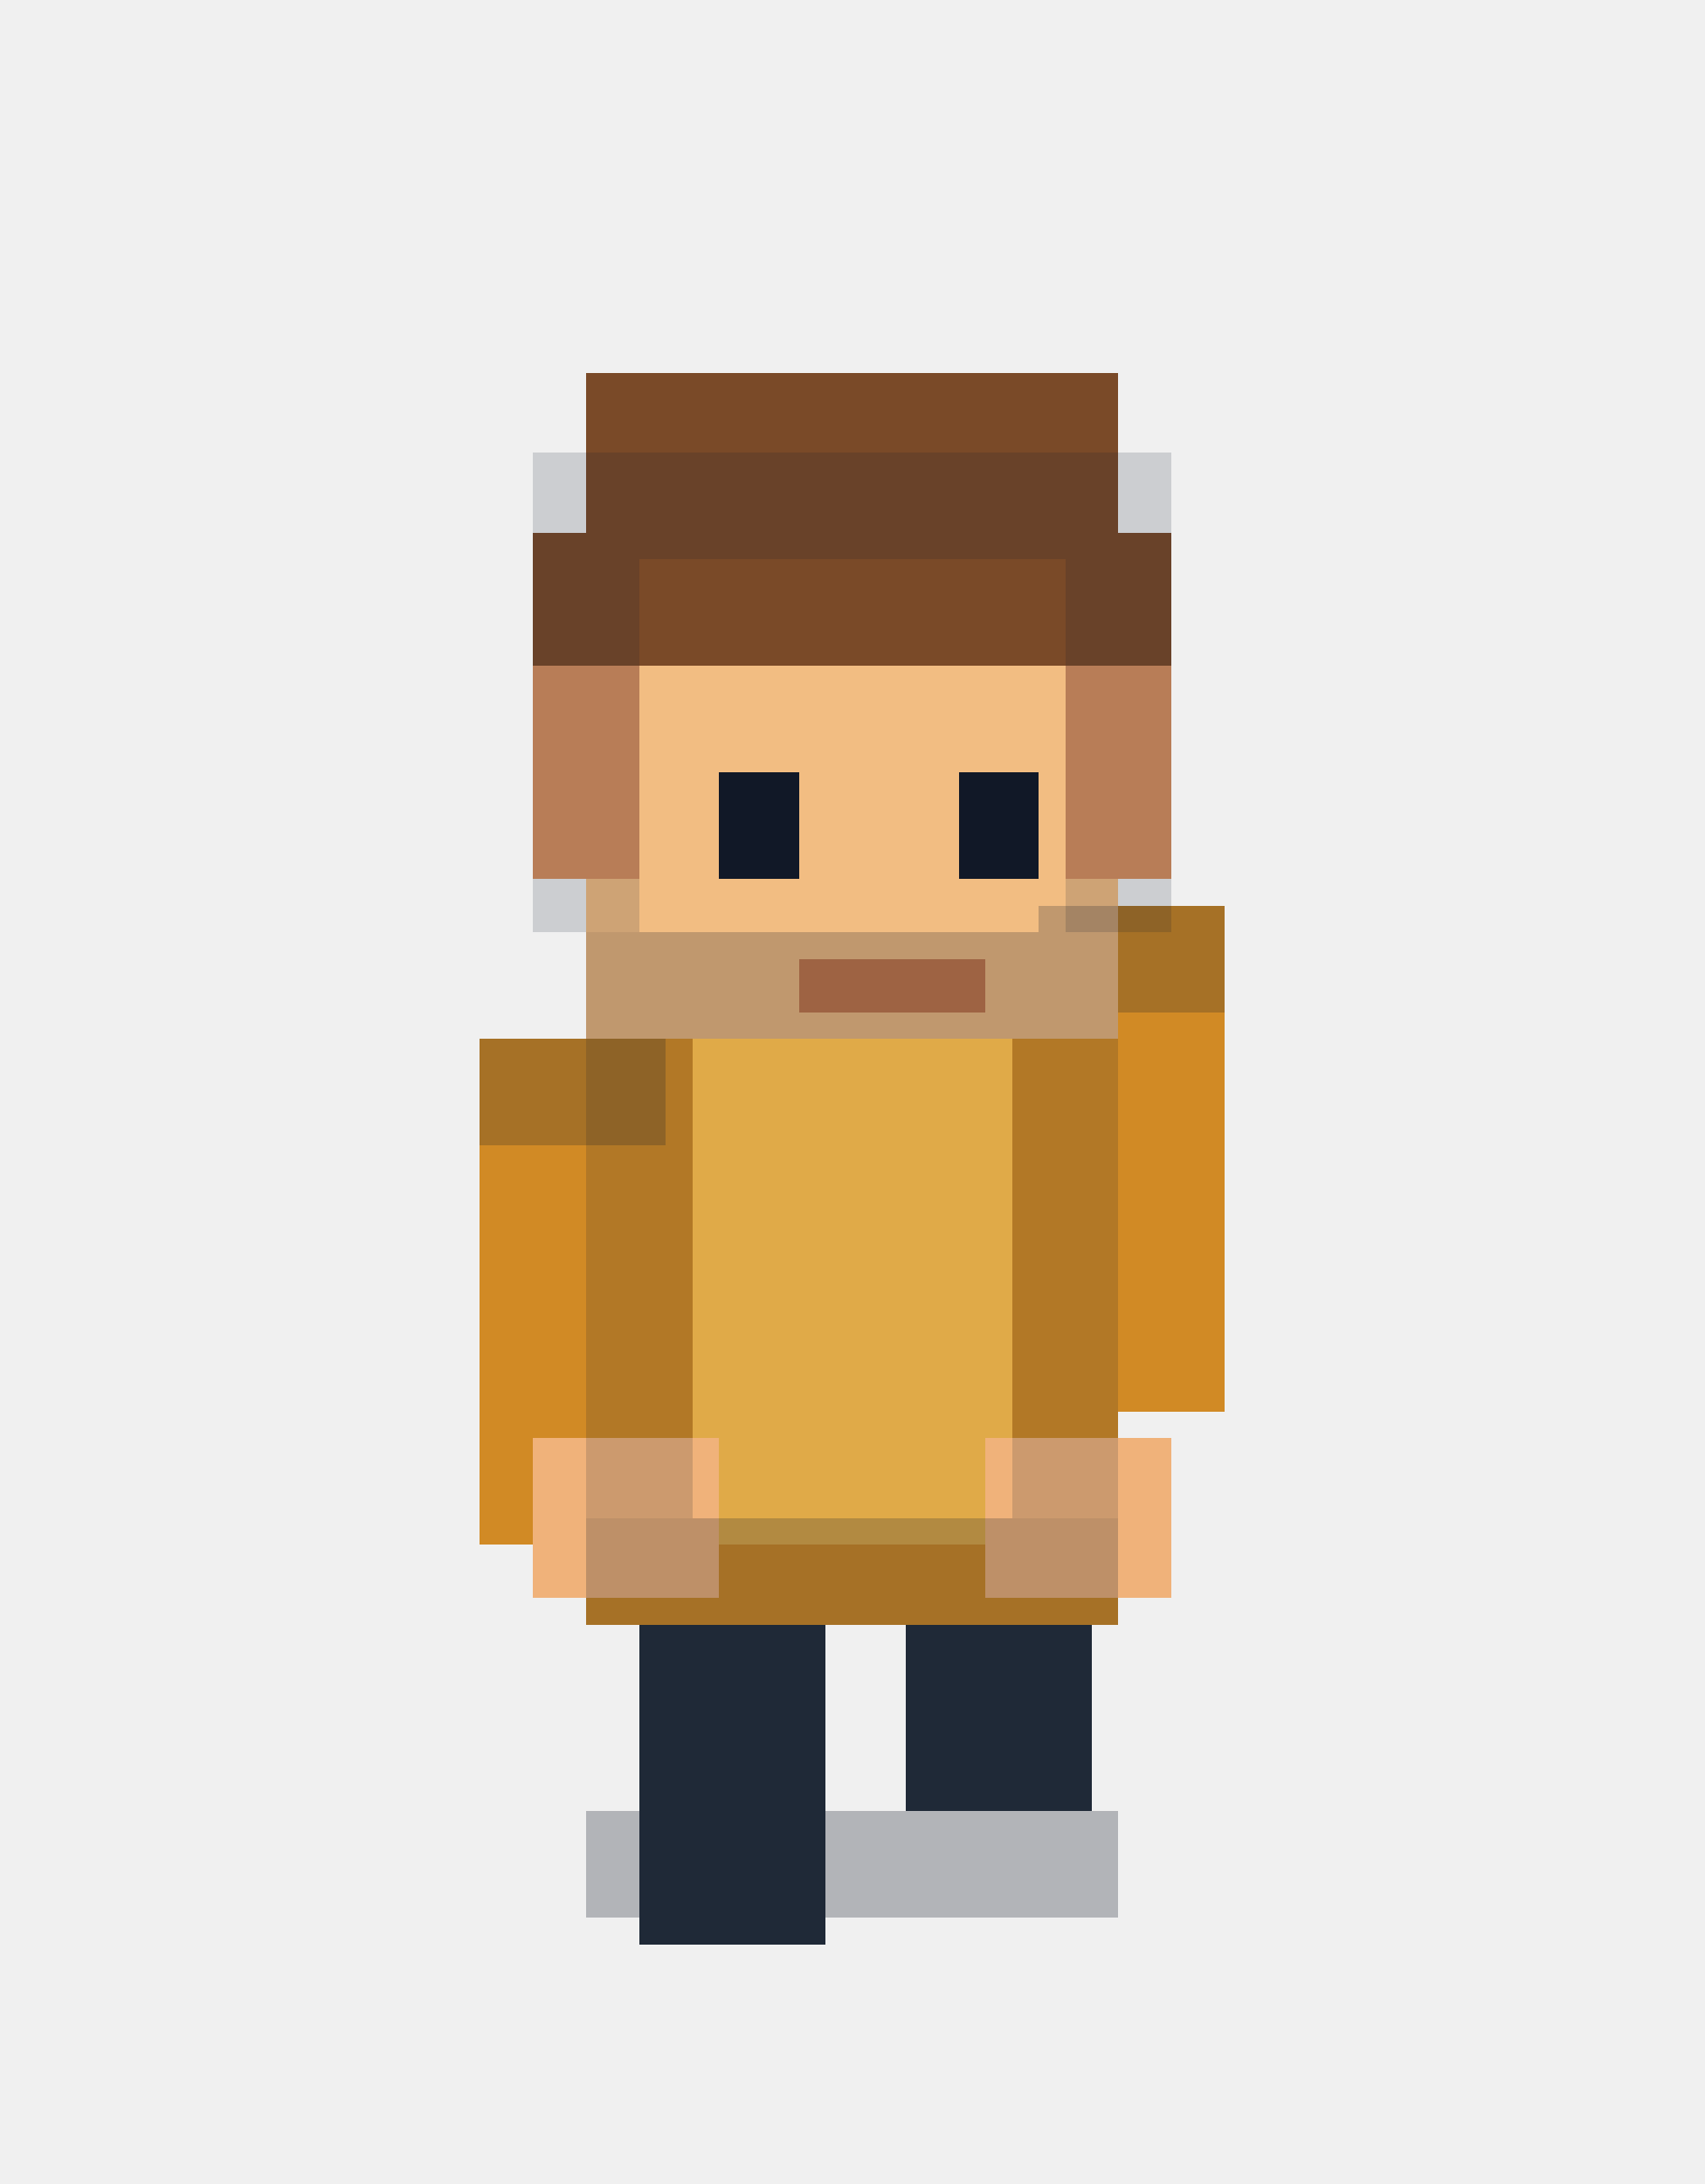
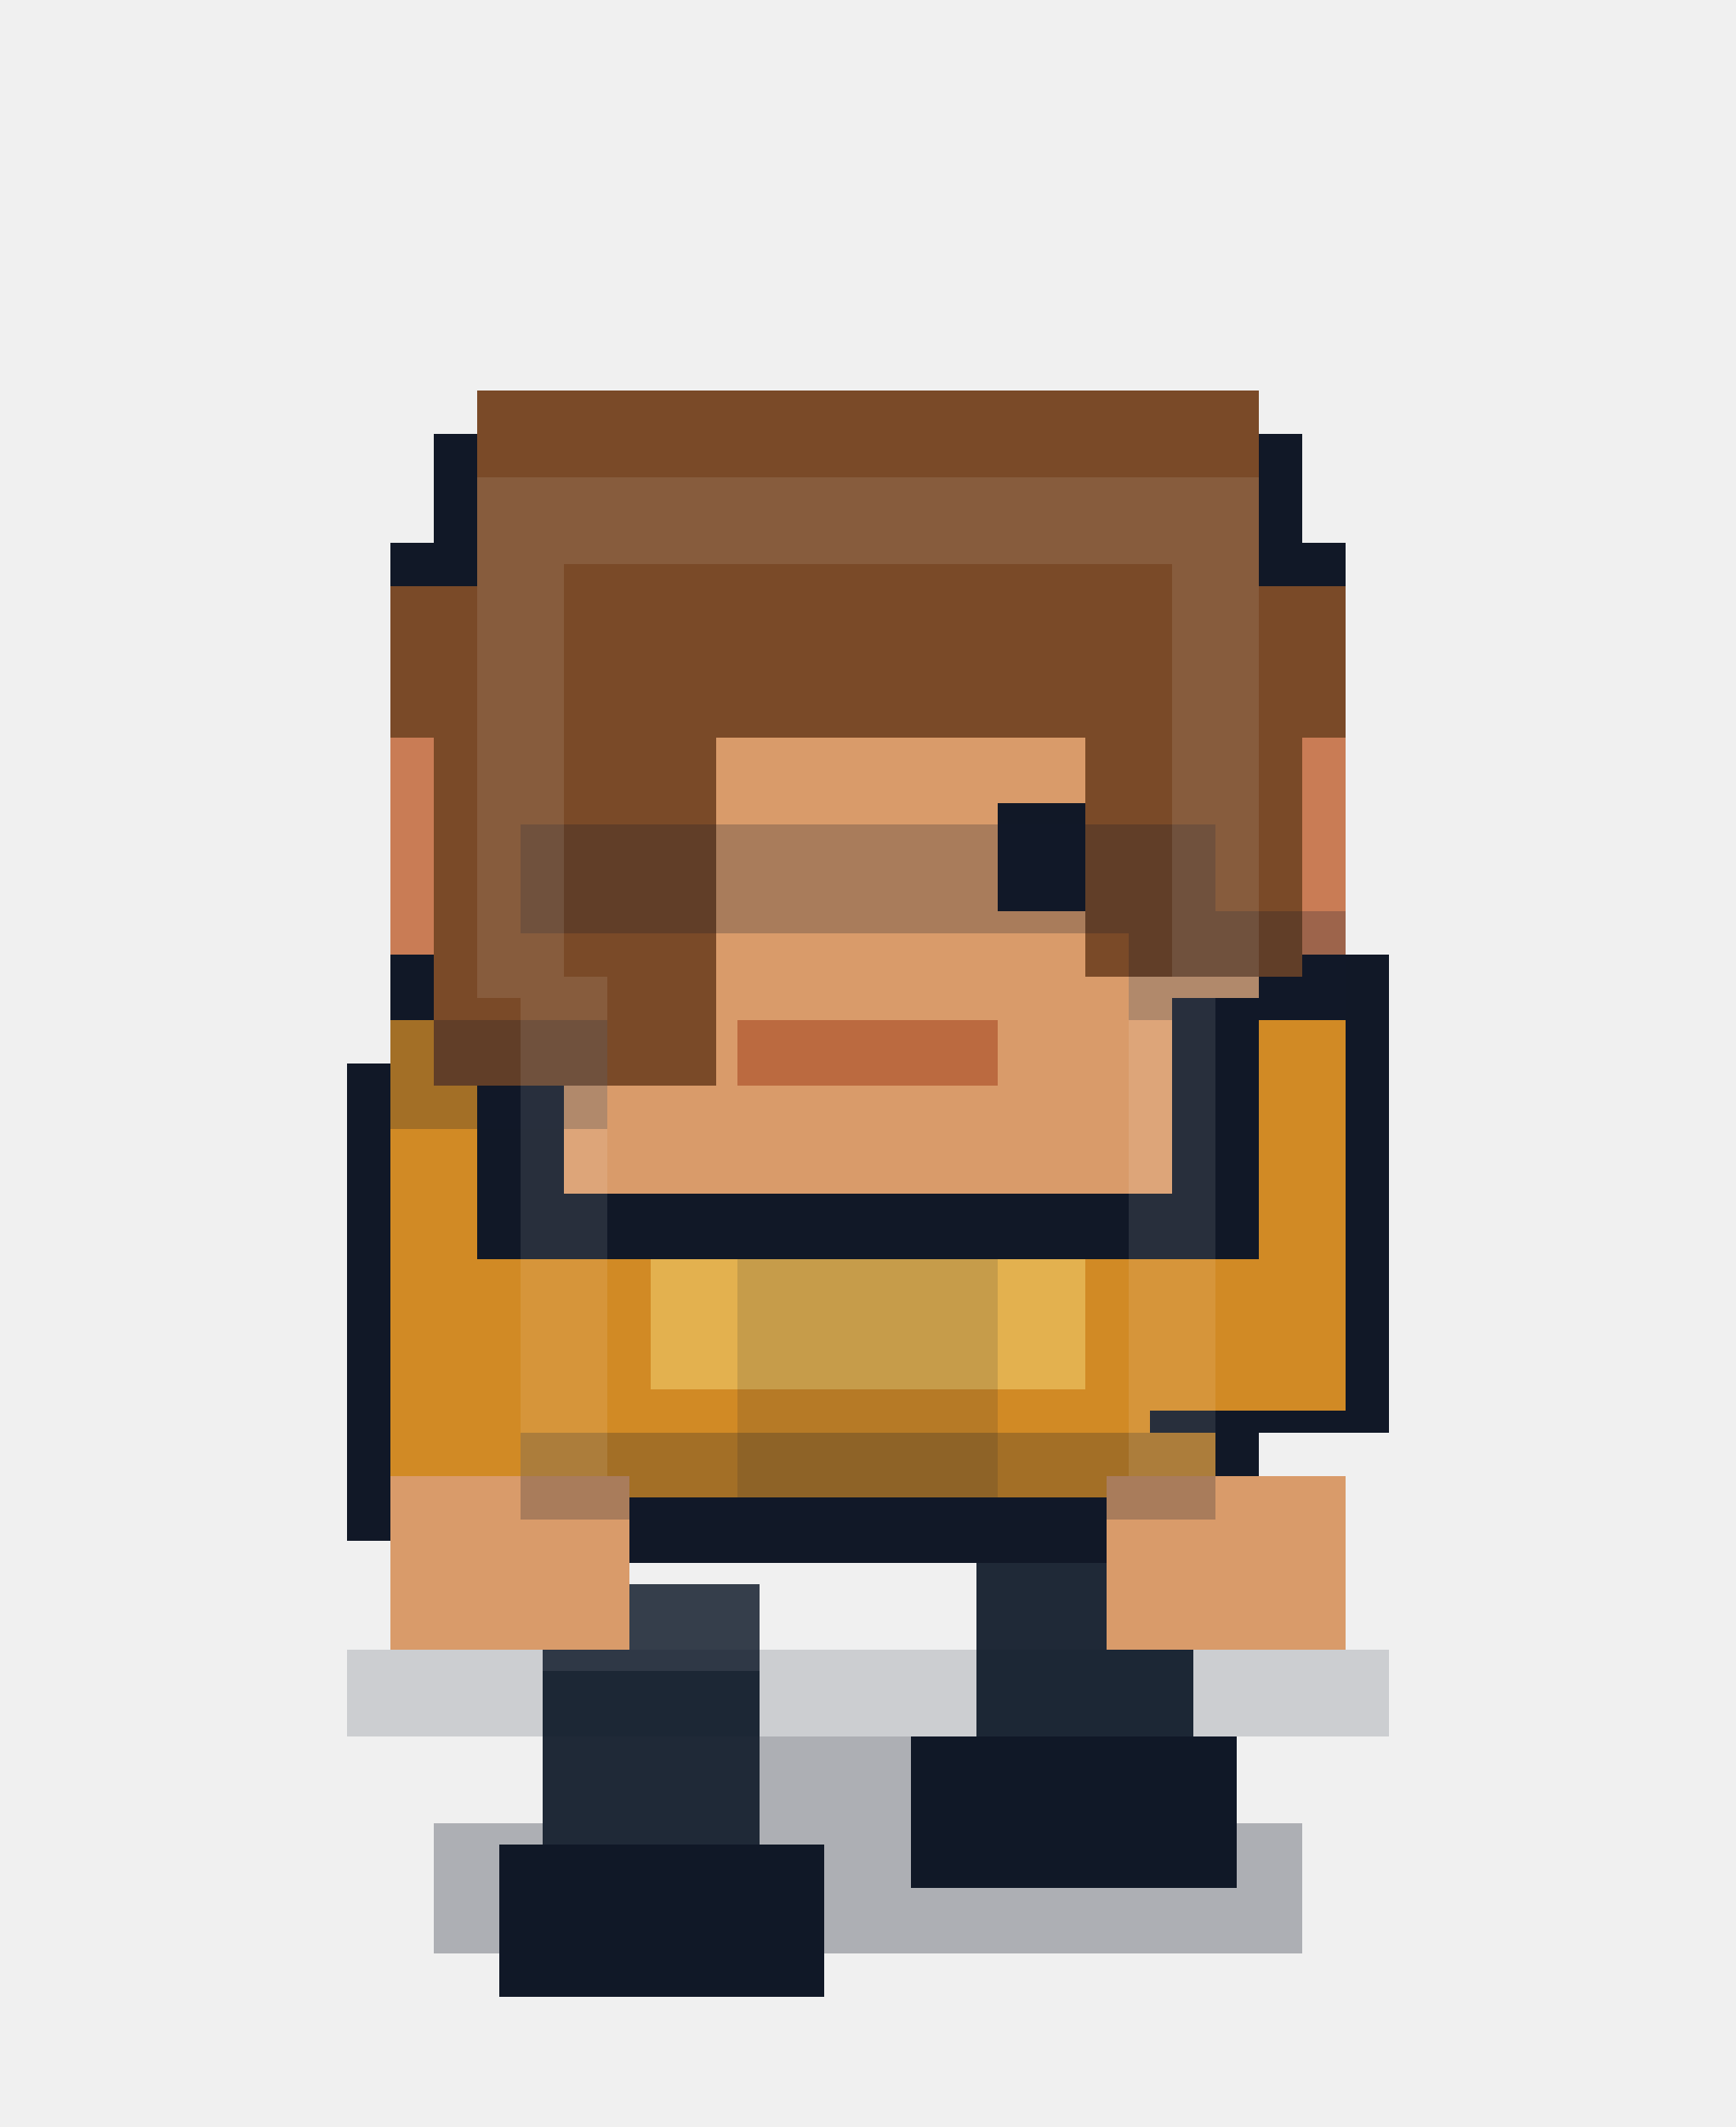
- <svg xmlns="http://www.w3.org/2000/svg" width="64" height="82" viewBox="0 0 64 82" shape-rendering="crispEdges">
-   <path d="M22 68h20v4H22z" fill="#111827" opacity=".28" />
-   <path d="M24 61h7v12h-7zM34 56h7v12h-7z" fill="#1f2937" />
-   <path d="M22 35h20v26H22z" fill="#d18a25" />
-   <path d="M26 38h12v20H26z" fill="#fde68a" opacity=".35" />
-   <path d="M18 39h7v19h-7zM39 34h7v19h-7z" fill="#d18a25" />
-   <path d="M20 54h7v6h-7zM37 54h7v6h-7z" fill="#f0b27a" />
-   <path d="M22 17h20v22H22z" fill="#f2bd82" />
-   <path d="M20 22h4v11h-4zM40 22h4v11h-4z" fill="#d8905f" />
-   <path d="M22 14h20v9H22zM20 20h24v5H20z" fill="#7a4a28" />
-   <path d="M27 29h3v4h-3zM36 29h3v4h-3z" fill="#111827" />
-   <path d="M30 36h7v2h-7z" fill="#9a3412" opacity=".5" />
-   <path d="M22 35h20v4H22zM22 57h20v4H22zM18 39h7v4h-7zM39 34h7v4h-7z" fill="#0f172a" opacity=".22" />
-   <path d="M20 17h24v4H20zM20 21h4v14h-4zM40 21h4v14h-4zM22 39h4v18h-4zM38 39h4v18h-4z" fill="#0f172a" opacity=".16" />
+ <svg xmlns="http://www.w3.org/2000/svg" width="80" height="98" viewBox="0 0 80 98" shape-rendering="crispEdges">
+   <path d="M20 84h40v6H20zM26 80h28v4H26z" fill="#111827" opacity=".3" />
+   <path d="M25 73h10v14H25zM45 68h10v14H45z" fill="#1f2937" />
+   <path d="M23 85h15v7H23zM42 80h15v7H42z" fill="#101827" />
+   <path d="M25 73h10v4H25zM45 68h10v4H45z" fill="#ffffff" opacity=".1" />
+   <path d="M22 41h36v31H22z" fill="#111827" />
+   <path d="M24 38h32v31H24z" fill="#d18a25" />
+   <path d="M30 42h20v22H30z" fill="#fde68a" opacity=".42" />
+   <path d="M34 41h12v28H34z" fill="#0f172a" opacity=".14" />
+   <path d="M16 49h11v22H16zM53 44h11v22H53z" fill="#111827" />
+   <path d="M18 47h10v23H18zM52 42h10v23H52z" fill="#d18a25" />
+   <path d="M18 68h11v8H18zM51 68h11v8H51z" fill="#d99b6a" />
+   <path d="M20 20h40v5H20zM18 25h44v22H18zM22 47h36v11H22z" fill="#111827" />
+   <path d="M22 22h36v24H22zM26 46h28v9H26z" fill="#d99b6a" />
+   <path d="M18 32h5v12h-5zM57 32h5v12h-5z" fill="#c97c55" />
+   <path d="M22 18h36v12H22zM18 27h44v7H18zM20 33h10v12H20zM50 33h10v12H50z" fill="#7a4a28" />
+   <path d="M22 35h4v4h-4z" fill="#d99b6a" />
+   <path d="M29 37h4v5h-4zM46 37h4v5h-4z" fill="#111827" />
+   <path d="M34 47h12v3H34z" fill="#9a3412" opacity=".48" />
+   <path d="M20 31h13v19H20z" fill="#7a4a28" />
+   <path d="M24 38h32v5H24zM24 66h32v4H24zM18 47h10v5H18zM52 42h10v5H52z" fill="#0f172a" opacity=".24" />
+   <path d="M22 22h36v4H22zM22 26h4v20h-4zM54 26h4v20h-4zM24 45h4v23h-4zM52 45h4v23h-4z" fill="#ffffff" opacity=".1" />
+   <path d="M16 76h48v4H16z" fill="#0f172a" opacity=".16" />
</svg>
